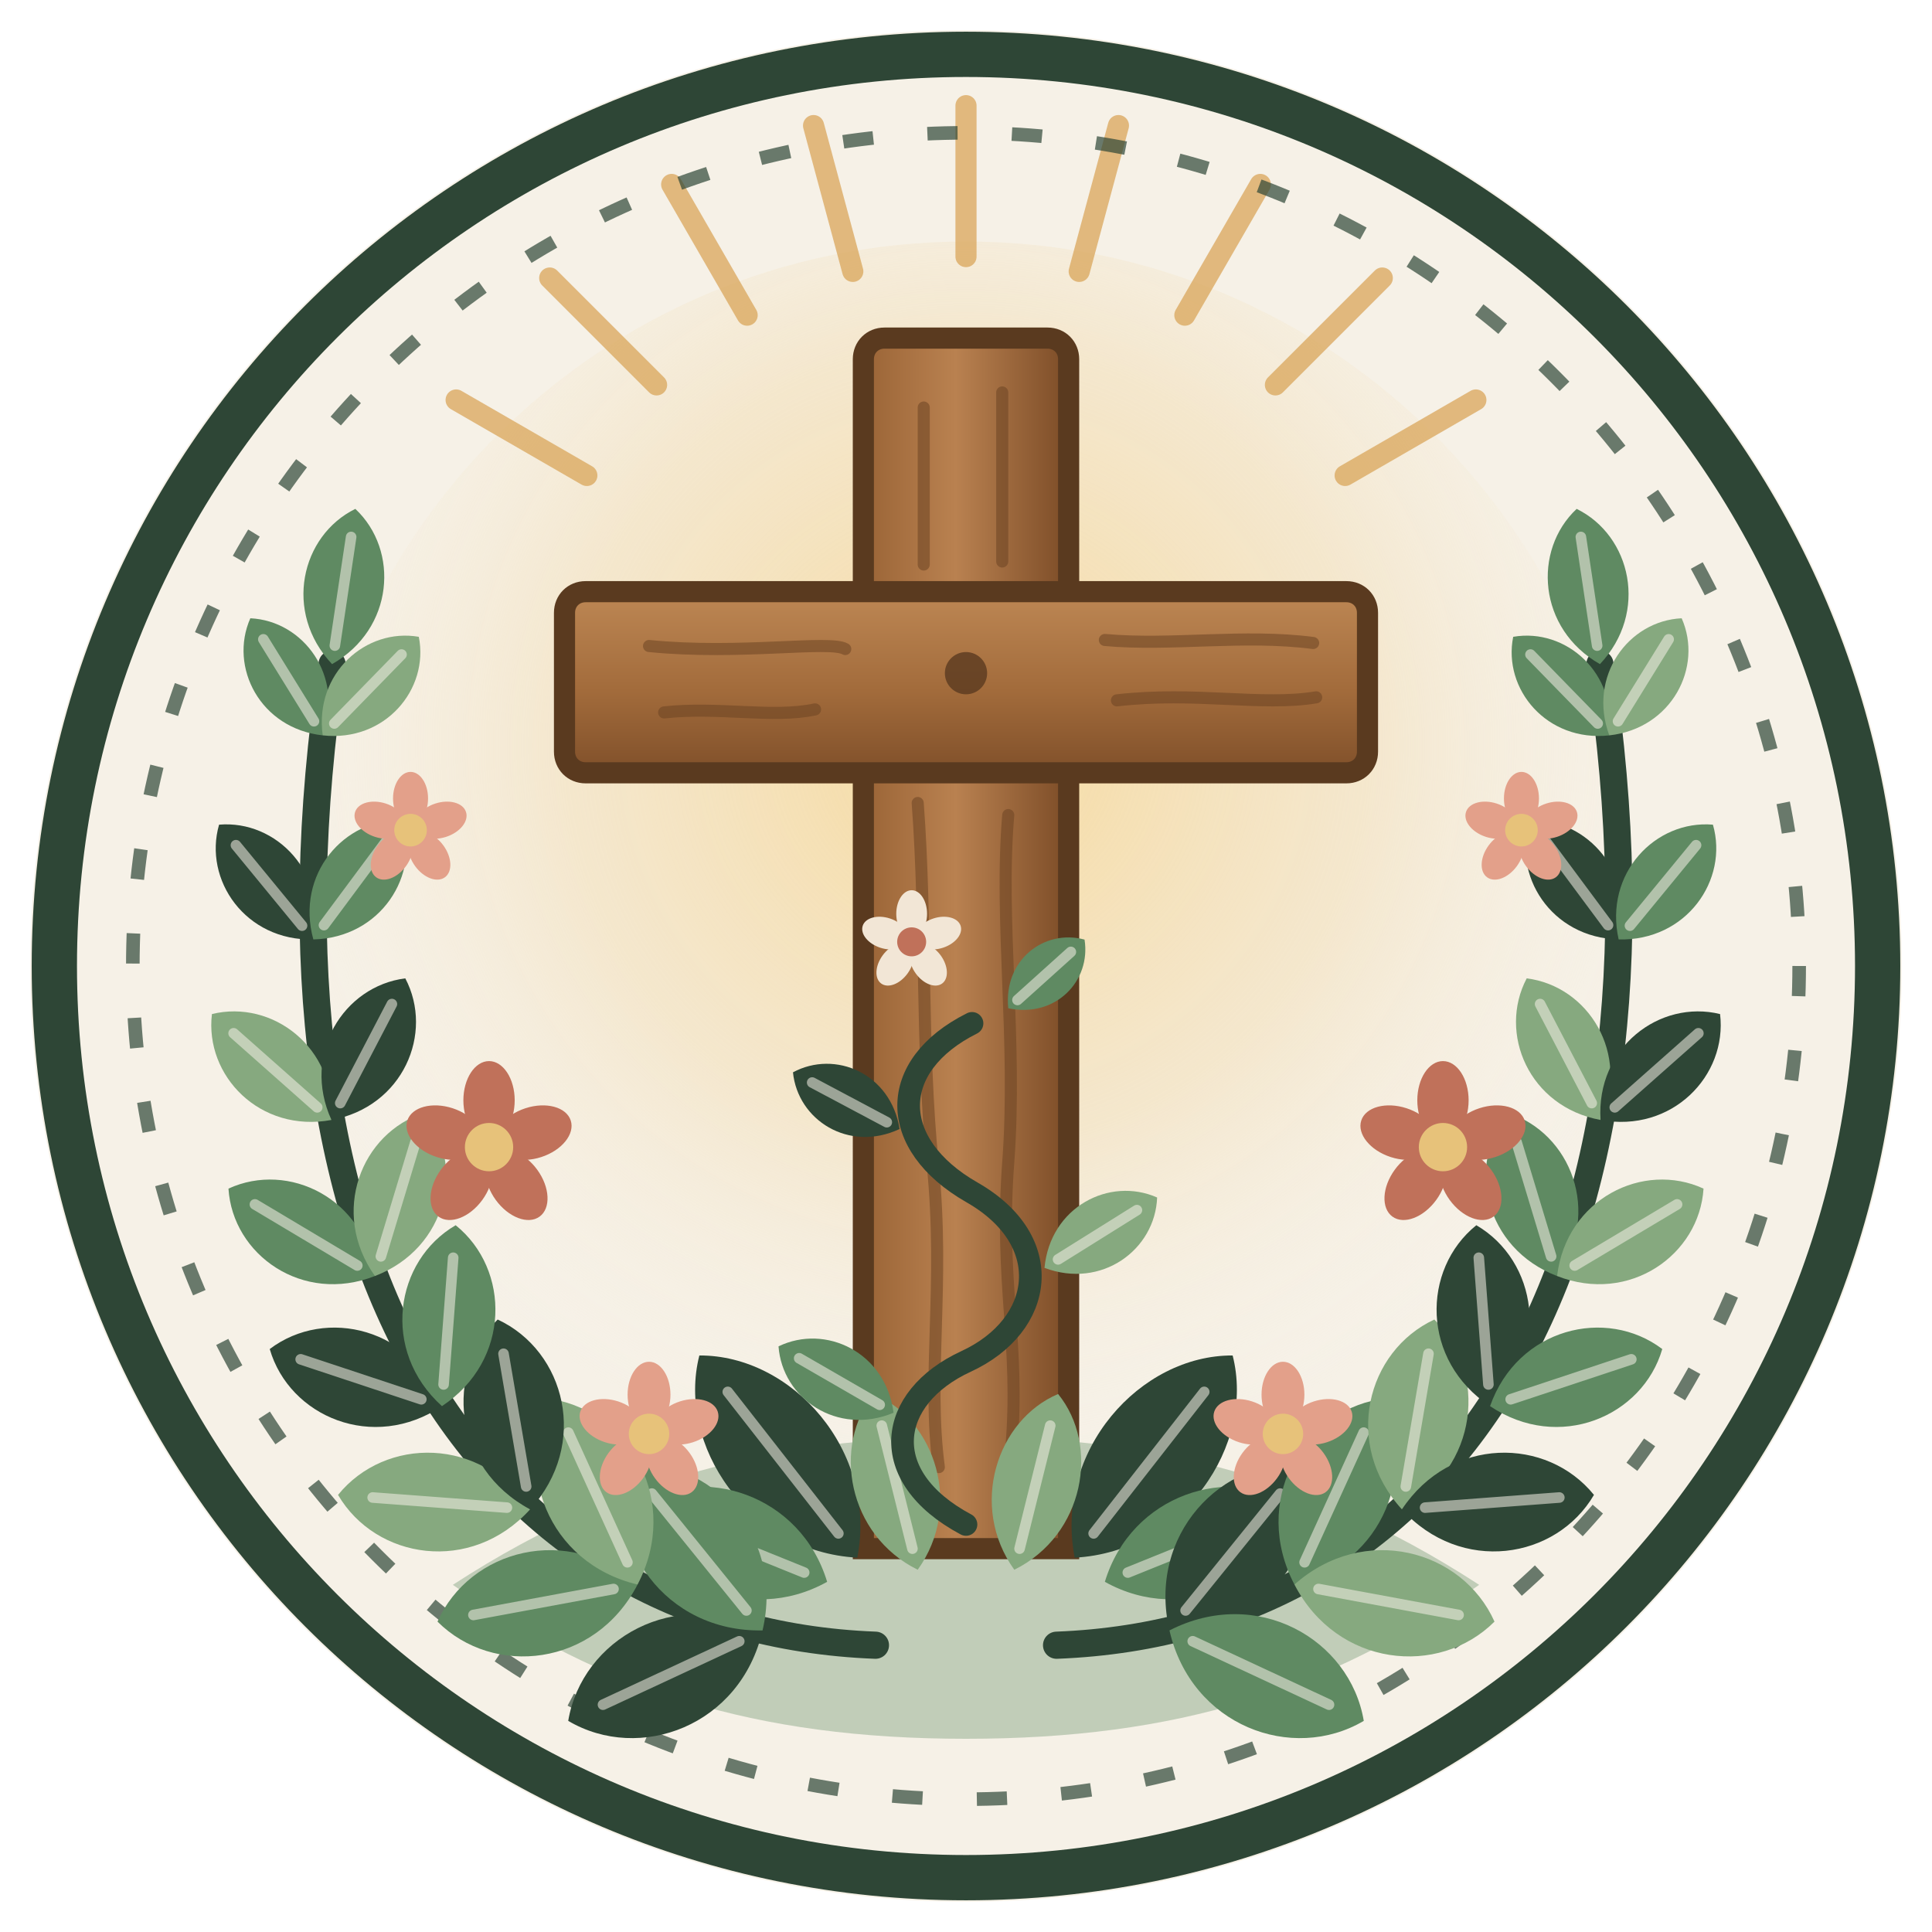
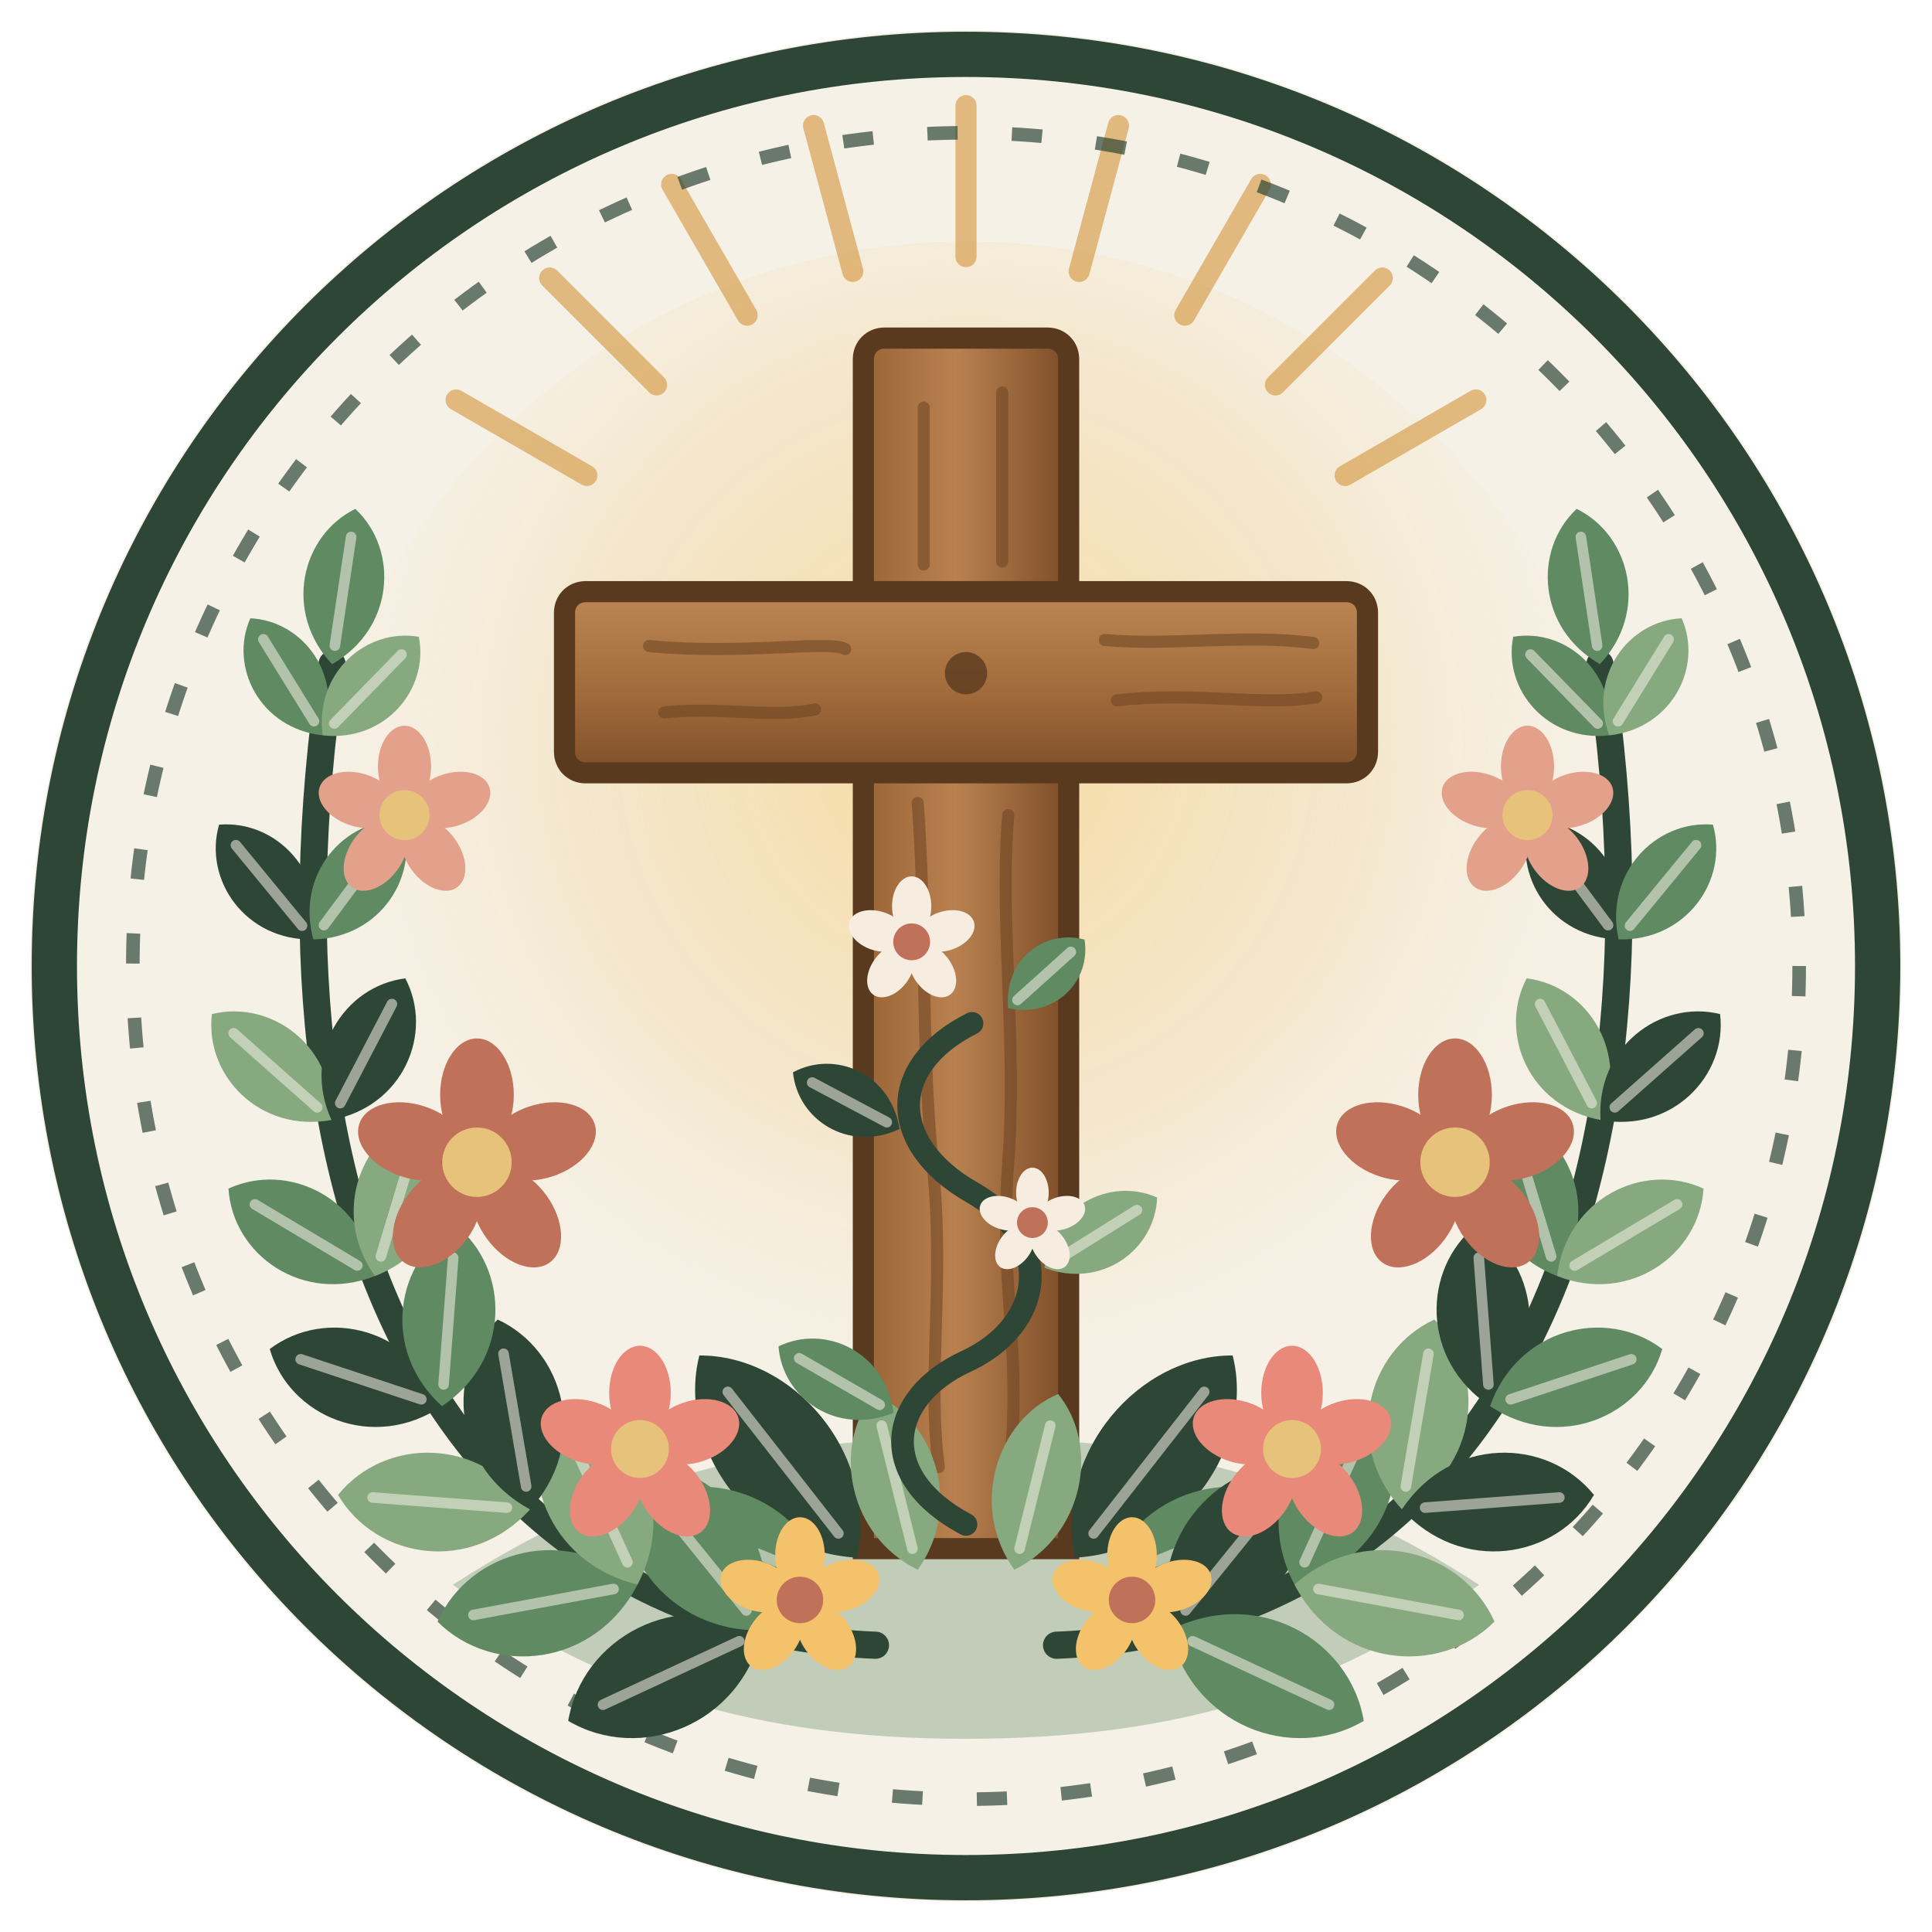
<svg xmlns="http://www.w3.org/2000/svg" viewBox="0 0 64 64" width="512" height="512">
  <defs>
    <radialGradient id="bpGlow" cx="50%" cy="38%" r="55%">
      <stop offset="0" stop-color="#f7d99a" stop-opacity=".95" />
      <stop offset=".55" stop-color="#f3dfb8" stop-opacity=".55" />
      <stop offset="1" stop-color="#f6f1e7" stop-opacity="0" />
    </radialGradient>
    <linearGradient id="bpWood" x1="0" x2="1" y1="0" y2="0">
      <stop offset="0" stop-color="#9a6436" />
      <stop offset=".45" stop-color="#b98150" />
      <stop offset="1" stop-color="#7c4c27" />
    </linearGradient>
    <linearGradient id="bpWoodH" x1="0" x2="0" y1="0" y2="1">
      <stop offset="0" stop-color="#bd8754" />
      <stop offset=".55" stop-color="#a26b3b" />
      <stop offset="1" stop-color="#80502a" />
    </linearGradient>
  </defs>
  <circle cx="32" cy="32" r="31" fill="#f6f1e7" />
  <circle cx="32" cy="30" r="22" fill="url(#bpGlow)" />
  <path d="M19.44 15.75L15.11 13.25M21.75 12.75L18.21 9.21M24.75 10.44L22.25 6.11M28.25 8.99L26.95 4.16M32 8.5L32 3.5M35.75 8.99L37.05 4.16M39.25 10.44L41.75 6.11M42.25 12.75L45.79 9.21M44.56 15.75L48.89 13.25" stroke="#d9a55a" stroke-width=".7" stroke-linecap="round" opacity=".75" />
  <circle cx="32" cy="32" r="30.2" fill="none" stroke="#2e4636" stroke-width="1.5" />
  <circle cx="32" cy="32" r="27.6" fill="none" stroke="#2e4636" stroke-width=".45" stroke-dasharray="1 1.8" opacity=".7" />
  <path d="M15 52.5C21 48.6 26.5 47.6 32 47.6S43 48.6 49 52.5C44 56 39 57.6 32 57.6S20 56 15 52.5Z" fill="#5f8a62" opacity=".35" />
  <path d="M29.3 11.2h5.4c.4 0 .7.3.7.7v39.4H28.6V11.9c0-.4.3-.7.7-.7Z" fill="url(#bpWood)" stroke="#5a3a1f" stroke-width=".7" />
  <path d="M19.4 19.6h25.2c.4 0 .7.3.7.7v4.6c0 .4-.3.7-.7.7H19.4c-.4 0-.7-.3-.7-.7v-4.6c0-.4.3-.7.7-.7Z" fill="url(#bpWoodH)" stroke="#5a3a1f" stroke-width=".7" />
  <path d="M30.6 13.5v5.2M33.2 13v5.6M30.4 26.6c.3 4 .1 8 .5 12s-.2 7 .2 10M33.4 27c-.3 3.5.3 7.5 0 11.5s.4 6 .1 9.5M21.5 21.4c3 .3 6 -.2 6.5.1M37 23.2c2.6-.3 4.8.2 6.6-.1M22 23.6c1.8-.2 3.6.2 5-.1M36.6 21.2c2.2.2 4.6-.2 6.9.1" stroke="#6b4322" stroke-width=".4" stroke-linecap="round" fill="none" opacity=".55" />
  <circle cx="32" cy="22.3" r=".7" fill="#5a3a1f" opacity=".8" />
  <path transform="translate(28.4 51.6) rotate(-38)" d="M0 0C2.73 -2.38 2.42 -6.63 0 -8.5C-2.42 -6.63 -2.73 -2.38 0 0Z" fill="#2e4636" />
  <path transform="translate(28.4 51.6) rotate(-38)" d="M0 -1.02V-6.97" stroke="#f6f1e7" stroke-width=".35" stroke-linecap="round" opacity=".55" />
  <path transform="translate(35.6 51.6) rotate(38)" d="M0 0C2.73 -2.38 2.42 -6.63 0 -8.5C-2.42 -6.63 -2.73 -2.38 0 0Z" fill="#2e4636" />
  <path transform="translate(35.6 51.6) rotate(38)" d="M0 -1.02V-6.97" stroke="#f6f1e7" stroke-width=".35" stroke-linecap="round" opacity=".55" />
  <path transform="translate(27.4 52.4) rotate(-68)" d="M0 0C2.36 -1.9 2.09 -5.3 0 -6.8C-2.09 -5.3 -2.36 -1.9 0 0Z" fill="#5f8a62" />
  <path transform="translate(27.4 52.4) rotate(-68)" d="M0 -0.82V-5.58" stroke="#f6f1e7" stroke-width=".35" stroke-linecap="round" opacity=".55" />
  <path transform="translate(36.6 52.4) rotate(68)" d="M0 0C2.36 -1.9 2.09 -5.3 0 -6.8C-2.09 -5.3 -2.36 -1.9 0 0Z" fill="#5f8a62" />
  <path transform="translate(36.6 52.4) rotate(68)" d="M0 -0.82V-5.58" stroke="#f6f1e7" stroke-width=".35" stroke-linecap="round" opacity=".55" />
  <path transform="translate(30.4 52) rotate(-14)" d="M0 0C1.98 -1.68 1.76 -4.68 0 -6C-1.76 -4.68 -1.98 -1.68 0 0Z" fill="#86a97f" />
  <path transform="translate(30.4 52) rotate(-14)" d="M0 -0.72V-4.92" stroke="#f6f1e7" stroke-width=".35" stroke-linecap="round" opacity=".55" />
  <path transform="translate(33.6 52) rotate(14)" d="M0 0C1.98 -1.68 1.76 -4.68 0 -6C-1.76 -4.68 -1.98 -1.68 0 0Z" fill="#86a97f" />
  <path transform="translate(33.6 52) rotate(14)" d="M0 -0.72V-4.92" stroke="#f6f1e7" stroke-width=".35" stroke-linecap="round" opacity=".55" />
  <path d="M32 50.5c-3-1.6-2.6-4.2 0-5.4s3-4 .2-5.6-2.8-4.2 0-5.6" fill="none" stroke="#2e4636" stroke-width=".75" stroke-linecap="round" />
  <path transform="translate(29.6 46.8) rotate(-60)" d="M0 0C1.61 -1.23 1.43 -3.43 0 -4.4C-1.43 -3.43 -1.61 -1.23 0 0Z" fill="#5f8a62" />
  <path transform="translate(29.6 46.8) rotate(-60)" d="M0 -0.53V-3.61" stroke="#f6f1e7" stroke-width=".35" stroke-linecap="round" opacity=".55" />
  <path transform="translate(34.6 42) rotate(58)" d="M0 0C1.61 -1.23 1.43 -3.43 0 -4.4C-1.43 -3.43 -1.61 -1.23 0 0Z" fill="#86a97f" />
  <path transform="translate(34.6 42) rotate(58)" d="M0 -0.53V-3.61" stroke="#f6f1e7" stroke-width=".35" stroke-linecap="round" opacity=".55" />
  <path transform="translate(29.8 37.4) rotate(-62)" d="M0 0C1.49 -1.12 1.32 -3.12 0 -4C-1.32 -3.12 -1.49 -1.12 0 0Z" fill="#2e4636" />
  <path transform="translate(29.8 37.4) rotate(-62)" d="M0 -0.48V-3.28" stroke="#f6f1e7" stroke-width=".35" stroke-linecap="round" opacity=".55" />
  <path transform="translate(33.4 33.4) rotate(48)" d="M0 0C1.3 -0.95 1.16 -2.65 0 -3.4C-1.16 -2.65 -1.3 -0.95 0 0Z" fill="#5f8a62" />
  <path transform="translate(33.4 33.4) rotate(48)" d="M0 -0.41V-2.79" stroke="#f6f1e7" stroke-width=".35" stroke-linecap="round" opacity=".55" />
  <path d="M29 54.5C16 54 8 42 11 22" fill="none" stroke="#2e4636" stroke-width=".9" stroke-linecap="round" />
  <path transform="translate(25.26 54.01) rotate(-114.96)" d="M0 0C2.56 -1.99 2.27 -5.54 0 -7.1C-2.27 -5.54 -2.56 -1.99 0 0Z" fill="#2e4636" />
  <path transform="translate(25.26 54.01) rotate(-114.96)" d="M0 -0.85V-5.83" stroke="#f6f1e7" stroke-width=".35" stroke-linecap="round" opacity=".55" />
  <path transform="translate(25.26 54.01) rotate(-38.96)" d="M0 0C2.56 -1.99 2.27 -5.54 0 -7.1C-2.27 -5.54 -2.56 -1.99 0 0Z" fill="#5f8a62" />
  <path transform="translate(25.26 54.01) rotate(-38.96)" d="M0 -0.85V-5.83" stroke="#f6f1e7" stroke-width=".35" stroke-linecap="round" opacity=".55" />
  <path transform="translate(21.12 52.49) rotate(-100.5)" d="M0 0C2.43 -1.89 2.15 -5.26 0 -6.74C-2.15 -5.26 -2.43 -1.89 0 0Z" fill="#5f8a62" />
  <path transform="translate(21.12 52.49) rotate(-100.5)" d="M0 -0.81V-5.53" stroke="#f6f1e7" stroke-width=".35" stroke-linecap="round" opacity=".55" />
  <path transform="translate(21.12 52.49) rotate(-24.5)" d="M0 0C2.43 -1.89 2.15 -5.26 0 -6.74C-2.15 -5.26 -2.43 -1.89 0 0Z" fill="#86a97f" />
  <path transform="translate(21.12 52.49) rotate(-24.5)" d="M0 -0.81V-5.53" stroke="#f6f1e7" stroke-width=".35" stroke-linecap="round" opacity=".55" />
  <path transform="translate(17.56 50) rotate(-85.69)" d="M0 0C2.3 -1.79 2.04 -4.97 0 -6.38C-2.04 -4.97 -2.3 -1.79 0 0Z" fill="#86a97f" />
  <path transform="translate(17.56 50) rotate(-85.69)" d="M0 -0.77V-5.23" stroke="#f6f1e7" stroke-width=".35" stroke-linecap="round" opacity=".55" />
  <path transform="translate(17.56 50) rotate(-9.69)" d="M0 0C2.3 -1.79 2.04 -4.97 0 -6.38C-2.04 -4.97 -2.3 -1.79 0 0Z" fill="#2e4636" />
  <path transform="translate(17.56 50) rotate(-9.69)" d="M0 -0.77V-5.23" stroke="#f6f1e7" stroke-width=".35" stroke-linecap="round" opacity=".55" />
  <path transform="translate(14.64 46.58) rotate(-71.66)" d="M0 0C2.17 -1.68 1.92 -4.69 0 -6.01C-1.92 -4.69 -2.17 -1.68 0 0Z" fill="#2e4636" />
  <path transform="translate(14.64 46.58) rotate(-71.66)" d="M0 -0.72V-4.93" stroke="#f6f1e7" stroke-width=".35" stroke-linecap="round" opacity=".55" />
  <path transform="translate(14.64 46.58) rotate(4.34)" d="M0 0C2.17 -1.68 1.92 -4.69 0 -6.01C-1.92 -4.69 -2.17 -1.68 0 0Z" fill="#5f8a62" />
  <path transform="translate(14.64 46.58) rotate(4.34)" d="M0 -0.72V-4.93" stroke="#f6f1e7" stroke-width=".35" stroke-linecap="round" opacity=".55" />
  <path transform="translate(12.42 42.27) rotate(-59.17)" d="M0 0C2.04 -1.58 1.81 -4.41 0 -5.65C-1.81 -4.41 -2.04 -1.58 0 0Z" fill="#5f8a62" />
  <path transform="translate(12.42 42.27) rotate(-59.17)" d="M0 -0.68V-4.63" stroke="#f6f1e7" stroke-width=".35" stroke-linecap="round" opacity=".55" />
  <path transform="translate(12.42 42.27) rotate(16.83)" d="M0 0C2.04 -1.58 1.81 -4.41 0 -5.65C-1.81 -4.41 -2.04 -1.58 0 0Z" fill="#86a97f" />
  <path transform="translate(12.42 42.27) rotate(16.83)" d="M0 -0.68V-4.63" stroke="#f6f1e7" stroke-width=".35" stroke-linecap="round" opacity=".55" />
  <path transform="translate(10.98 37.1) rotate(-48.46)" d="M0 0C1.9 -1.48 1.69 -4.12 0 -5.29C-1.69 -4.12 -1.9 -1.48 0 0Z" fill="#86a97f" />
  <path transform="translate(10.98 37.1) rotate(-48.46)" d="M0 -0.63V-4.33" stroke="#f6f1e7" stroke-width=".35" stroke-linecap="round" opacity=".55" />
  <path transform="translate(10.98 37.1) rotate(27.54)" d="M0 0C1.9 -1.48 1.69 -4.12 0 -5.29C-1.69 -4.12 -1.9 -1.48 0 0Z" fill="#2e4636" />
  <path transform="translate(10.98 37.1) rotate(27.54)" d="M0 -0.63V-4.33" stroke="#f6f1e7" stroke-width=".35" stroke-linecap="round" opacity=".55" />
  <path transform="translate(10.38 31.12) rotate(-39.4)" d="M0 0C1.77 -1.38 1.57 -3.84 0 -4.92C-1.57 -3.84 -1.77 -1.38 0 0Z" fill="#2e4636" />
  <path transform="translate(10.38 31.12) rotate(-39.4)" d="M0 -0.59V-4.04" stroke="#f6f1e7" stroke-width=".35" stroke-linecap="round" opacity=".55" />
  <path transform="translate(10.38 31.12) rotate(36.6)" d="M0 0C1.77 -1.38 1.57 -3.84 0 -4.92C-1.57 -3.84 -1.77 -1.38 0 0Z" fill="#5f8a62" />
  <path transform="translate(10.38 31.12) rotate(36.6)" d="M0 -0.59V-4.04" stroke="#f6f1e7" stroke-width=".35" stroke-linecap="round" opacity=".55" />
  <path transform="translate(10.69 24.36) rotate(-31.72)" d="M0 0C1.64 -1.28 1.46 -3.56 0 -4.56C-1.46 -3.56 -1.64 -1.28 0 0Z" fill="#5f8a62" />
  <path transform="translate(10.69 24.36) rotate(-31.72)" d="M0 -0.55V-3.74" stroke="#f6f1e7" stroke-width=".35" stroke-linecap="round" opacity=".55" />
  <path transform="translate(10.69 24.36) rotate(44.28)" d="M0 0C1.64 -1.28 1.46 -3.56 0 -4.56C-1.46 -3.56 -1.64 -1.28 0 0Z" fill="#86a97f" />
  <path transform="translate(10.69 24.36) rotate(44.28)" d="M0 -0.55V-3.74" stroke="#f6f1e7" stroke-width=".35" stroke-linecap="round" opacity=".55" />
  <path transform="translate(11 22) rotate(8.53)" d="M0 0C1.86 -1.46 1.65 -4.06 0 -5.2C-1.65 -4.06 -1.86 -1.46 0 0Z" fill="#5f8a62" />
  <path transform="translate(11 22) rotate(8.53)" d="M0 -0.62V-4.26" stroke="#f6f1e7" stroke-width=".35" stroke-linecap="round" opacity=".55" />
  <path d="M35 54.5C48 54 56 42 53 22" fill="none" stroke="#2e4636" stroke-width=".9" stroke-linecap="round" />
  <path transform="translate(38.74 54.01) rotate(38.96)" d="M0 0C2.56 -1.99 2.27 -5.54 0 -7.1C-2.27 -5.54 -2.56 -1.99 0 0Z" fill="#2e4636" />
  <path transform="translate(38.74 54.01) rotate(38.96)" d="M0 -0.85V-5.83" stroke="#f6f1e7" stroke-width=".35" stroke-linecap="round" opacity=".55" />
  <path transform="translate(38.74 54.01) rotate(114.96)" d="M0 0C2.56 -1.99 2.27 -5.54 0 -7.1C-2.27 -5.54 -2.56 -1.99 0 0Z" fill="#5f8a62" />
  <path transform="translate(38.74 54.01) rotate(114.96)" d="M0 -0.85V-5.83" stroke="#f6f1e7" stroke-width=".35" stroke-linecap="round" opacity=".55" />
  <path transform="translate(42.88 52.49) rotate(24.5)" d="M0 0C2.43 -1.89 2.15 -5.26 0 -6.74C-2.15 -5.26 -2.43 -1.89 0 0Z" fill="#5f8a62" />
  <path transform="translate(42.88 52.49) rotate(24.5)" d="M0 -0.81V-5.53" stroke="#f6f1e7" stroke-width=".35" stroke-linecap="round" opacity=".55" />
  <path transform="translate(42.88 52.49) rotate(100.5)" d="M0 0C2.43 -1.89 2.15 -5.26 0 -6.74C-2.15 -5.26 -2.43 -1.89 0 0Z" fill="#86a97f" />
  <path transform="translate(42.88 52.49) rotate(100.5)" d="M0 -0.81V-5.53" stroke="#f6f1e7" stroke-width=".35" stroke-linecap="round" opacity=".55" />
  <path transform="translate(46.44 50) rotate(9.69)" d="M0 0C2.3 -1.79 2.04 -4.97 0 -6.38C-2.04 -4.97 -2.3 -1.79 0 0Z" fill="#86a97f" />
  <path transform="translate(46.44 50) rotate(9.69)" d="M0 -0.77V-5.23" stroke="#f6f1e7" stroke-width=".35" stroke-linecap="round" opacity=".55" />
  <path transform="translate(46.44 50) rotate(85.69)" d="M0 0C2.3 -1.79 2.04 -4.97 0 -6.38C-2.04 -4.97 -2.3 -1.79 0 0Z" fill="#2e4636" />
  <path transform="translate(46.44 50) rotate(85.69)" d="M0 -0.77V-5.23" stroke="#f6f1e7" stroke-width=".35" stroke-linecap="round" opacity=".55" />
  <path transform="translate(49.36 46.58) rotate(-4.34)" d="M0 0C2.17 -1.68 1.92 -4.69 0 -6.01C-1.92 -4.69 -2.17 -1.68 0 0Z" fill="#2e4636" />
  <path transform="translate(49.36 46.58) rotate(-4.34)" d="M0 -0.72V-4.93" stroke="#f6f1e7" stroke-width=".35" stroke-linecap="round" opacity=".55" />
  <path transform="translate(49.36 46.58) rotate(71.66)" d="M0 0C2.17 -1.68 1.92 -4.69 0 -6.01C-1.92 -4.69 -2.17 -1.68 0 0Z" fill="#5f8a62" />
  <path transform="translate(49.36 46.58) rotate(71.66)" d="M0 -0.72V-4.93" stroke="#f6f1e7" stroke-width=".35" stroke-linecap="round" opacity=".55" />
  <path transform="translate(51.58 42.27) rotate(-16.83)" d="M0 0C2.04 -1.58 1.81 -4.41 0 -5.65C-1.81 -4.41 -2.04 -1.58 0 0Z" fill="#5f8a62" />
  <path transform="translate(51.58 42.27) rotate(-16.83)" d="M0 -0.68V-4.63" stroke="#f6f1e7" stroke-width=".35" stroke-linecap="round" opacity=".55" />
  <path transform="translate(51.58 42.27) rotate(59.17)" d="M0 0C2.04 -1.58 1.81 -4.41 0 -5.65C-1.81 -4.41 -2.04 -1.58 0 0Z" fill="#86a97f" />
  <path transform="translate(51.58 42.27) rotate(59.17)" d="M0 -0.68V-4.63" stroke="#f6f1e7" stroke-width=".35" stroke-linecap="round" opacity=".55" />
  <path transform="translate(53.02 37.1) rotate(-27.54)" d="M0 0C1.9 -1.48 1.69 -4.12 0 -5.29C-1.69 -4.12 -1.9 -1.48 0 0Z" fill="#86a97f" />
  <path transform="translate(53.02 37.1) rotate(-27.54)" d="M0 -0.63V-4.33" stroke="#f6f1e7" stroke-width=".35" stroke-linecap="round" opacity=".55" />
  <path transform="translate(53.02 37.1) rotate(48.46)" d="M0 0C1.9 -1.48 1.69 -4.12 0 -5.29C-1.69 -4.12 -1.9 -1.48 0 0Z" fill="#2e4636" />
  <path transform="translate(53.02 37.1) rotate(48.46)" d="M0 -0.63V-4.33" stroke="#f6f1e7" stroke-width=".35" stroke-linecap="round" opacity=".55" />
  <path transform="translate(53.62 31.12) rotate(-36.6)" d="M0 0C1.77 -1.38 1.57 -3.84 0 -4.92C-1.57 -3.84 -1.77 -1.38 0 0Z" fill="#2e4636" />
  <path transform="translate(53.62 31.12) rotate(-36.6)" d="M0 -0.59V-4.04" stroke="#f6f1e7" stroke-width=".35" stroke-linecap="round" opacity=".55" />
  <path transform="translate(53.62 31.12) rotate(39.4)" d="M0 0C1.77 -1.38 1.57 -3.84 0 -4.92C-1.57 -3.84 -1.77 -1.38 0 0Z" fill="#5f8a62" />
  <path transform="translate(53.62 31.12) rotate(39.4)" d="M0 -0.59V-4.04" stroke="#f6f1e7" stroke-width=".35" stroke-linecap="round" opacity=".55" />
  <path transform="translate(53.31 24.36) rotate(-44.28)" d="M0 0C1.64 -1.28 1.46 -3.56 0 -4.56C-1.46 -3.56 -1.64 -1.28 0 0Z" fill="#5f8a62" />
  <path transform="translate(53.31 24.36) rotate(-44.28)" d="M0 -0.55V-3.74" stroke="#f6f1e7" stroke-width=".35" stroke-linecap="round" opacity=".55" />
  <path transform="translate(53.31 24.36) rotate(31.72)" d="M0 0C1.64 -1.28 1.46 -3.56 0 -4.56C-1.46 -3.56 -1.64 -1.28 0 0Z" fill="#86a97f" />
  <path transform="translate(53.31 24.36) rotate(31.72)" d="M0 -0.55V-3.74" stroke="#f6f1e7" stroke-width=".35" stroke-linecap="round" opacity=".55" />
  <path transform="translate(53 22) rotate(-8.53)" d="M0 0C1.86 -1.46 1.65 -4.06 0 -5.2C-1.65 -4.06 -1.86 -1.46 0 0Z" fill="#5f8a62" />
  <path transform="translate(53 22) rotate(-8.53)" d="M0 -0.62V-4.26" stroke="#f6f1e7" stroke-width=".35" stroke-linecap="round" opacity=".55" />
-   <ellipse cx="16.2" cy="36.45" rx="1.3" ry="0.85" transform="rotate(-90 16.2 36.45)" fill="#c0715a" />
-   <ellipse cx="17.67" cy="37.52" rx="1.3" ry="0.85" transform="rotate(-18 17.67 37.52)" fill="#c0715a" />
-   <ellipse cx="17.11" cy="39.25" rx="1.3" ry="0.85" transform="rotate(54 17.11 39.25)" fill="#c0715a" />
-   <ellipse cx="15.29" cy="39.25" rx="1.3" ry="0.85" transform="rotate(126 15.29 39.25)" fill="#c0715a" />
-   <ellipse cx="14.73" cy="37.52" rx="1.3" ry="0.85" transform="rotate(198 14.73 37.52)" fill="#c0715a" />
-   <circle cx="16.2" cy="38" r="0.8" fill="#e7c27a" />
-   <ellipse cx="47.8" cy="36.45" rx="1.3" ry="0.85" transform="rotate(-90 47.8 36.45)" fill="#c0715a" />
-   <ellipse cx="49.27" cy="37.52" rx="1.3" ry="0.85" transform="rotate(-18 49.27 37.52)" fill="#c0715a" />
-   <ellipse cx="48.71" cy="39.25" rx="1.3" ry="0.85" transform="rotate(54 48.71 39.25)" fill="#c0715a" />
-   <ellipse cx="46.89" cy="39.25" rx="1.3" ry="0.85" transform="rotate(126 46.89 39.25)" fill="#c0715a" />
-   <ellipse cx="46.33" cy="37.52" rx="1.3" ry="0.85" transform="rotate(198 46.33 37.52)" fill="#c0715a" />
-   <circle cx="47.8" cy="38" r="0.8" fill="#e7c27a" />
-   <ellipse cx="21.5" cy="46.2" rx="1.09" ry="0.71" transform="rotate(-90 21.5 46.2)" fill="#e3a08a" />
-   <ellipse cx="22.74" cy="47.1" rx="1.09" ry="0.71" transform="rotate(-18 22.74 47.1)" fill="#e3a08a" />
-   <ellipse cx="22.27" cy="48.55" rx="1.09" ry="0.71" transform="rotate(54 22.27 48.55)" fill="#e3a08a" />
-   <ellipse cx="20.73" cy="48.55" rx="1.09" ry="0.71" transform="rotate(126 20.73 48.55)" fill="#e3a08a" />
-   <ellipse cx="20.26" cy="47.1" rx="1.09" ry="0.71" transform="rotate(198 20.26 47.1)" fill="#e3a08a" />
-   <circle cx="21.5" cy="47.5" r="0.67" fill="#e7c27a" />
-   <ellipse cx="42.5" cy="46.2" rx="1.09" ry="0.71" transform="rotate(-90 42.5 46.2)" fill="#e3a08a" />
-   <ellipse cx="43.74" cy="47.1" rx="1.09" ry="0.71" transform="rotate(-18 43.74 47.1)" fill="#e3a08a" />
-   <ellipse cx="43.27" cy="48.55" rx="1.09" ry="0.71" transform="rotate(54 43.27 48.55)" fill="#e3a08a" />
-   <ellipse cx="41.73" cy="48.55" rx="1.09" ry="0.71" transform="rotate(126 41.73 48.55)" fill="#e3a08a" />
-   <ellipse cx="41.26" cy="47.1" rx="1.09" ry="0.71" transform="rotate(198 41.26 47.1)" fill="#e3a08a" />
-   <circle cx="42.5" cy="47.5" r="0.67" fill="#e7c27a" />
-   <ellipse cx="13.6" cy="26.45" rx="0.88" ry="0.58" transform="rotate(-90 13.6 26.45)" fill="#e3a08a" />
-   <ellipse cx="14.6" cy="27.17" rx="0.88" ry="0.58" transform="rotate(-18 14.6 27.17)" fill="#e3a08a" />
-   <ellipse cx="14.22" cy="28.35" rx="0.88" ry="0.58" transform="rotate(54 14.22 28.35)" fill="#e3a08a" />
-   <ellipse cx="12.98" cy="28.35" rx="0.88" ry="0.58" transform="rotate(126 12.98 28.35)" fill="#e3a08a" />
-   <ellipse cx="12.6" cy="27.17" rx="0.88" ry="0.58" transform="rotate(198 12.6 27.17)" fill="#e3a08a" />
-   <circle cx="13.6" cy="27.5" r="0.54" fill="#e7c27a" />
-   <ellipse cx="50.4" cy="26.45" rx="0.88" ry="0.58" transform="rotate(-90 50.4 26.45)" fill="#e3a08a" />
-   <ellipse cx="51.4" cy="27.17" rx="0.88" ry="0.58" transform="rotate(-18 51.4 27.17)" fill="#e3a08a" />
-   <ellipse cx="51.02" cy="28.35" rx="0.88" ry="0.58" transform="rotate(54 51.02 28.35)" fill="#e3a08a" />
-   <ellipse cx="49.78" cy="28.35" rx="0.88" ry="0.58" transform="rotate(126 49.78 28.35)" fill="#e3a08a" />
-   <ellipse cx="49.4" cy="27.17" rx="0.88" ry="0.58" transform="rotate(198 49.4 27.17)" fill="#e3a08a" />
-   <circle cx="50.4" cy="27.5" r="0.54" fill="#e7c27a" />
-   <ellipse cx="30.2" cy="30.27" rx="0.78" ry="0.51" transform="rotate(-90 30.2 30.27)" fill="#f2e6d6" />
-   <ellipse cx="31.08" cy="30.91" rx="0.78" ry="0.51" transform="rotate(-18 31.08 30.91)" fill="#f2e6d6" />
-   <ellipse cx="30.75" cy="31.95" rx="0.78" ry="0.51" transform="rotate(54 30.75 31.95)" fill="#f2e6d6" />
-   <ellipse cx="29.65" cy="31.95" rx="0.78" ry="0.51" transform="rotate(126 29.65 31.95)" fill="#f2e6d6" />
-   <ellipse cx="29.32" cy="30.91" rx="0.78" ry="0.51" transform="rotate(198 29.32 30.91)" fill="#f2e6d6" />
-   <circle cx="30.2" cy="31.2" r="0.48" fill="#c0715a" />
+   <ellipse cx="15.8" cy="36.27" rx="1.87" ry="1.22" transform="rotate(-90 15.8 36.27)" fill="#c0715a" />
+   <ellipse cx="17.92" cy="37.81" rx="1.87" ry="1.22" transform="rotate(-18 17.92 37.81)" fill="#c0715a" />
+   <ellipse cx="17.11" cy="40.31" rx="1.87" ry="1.22" transform="rotate(54 17.11 40.31)" fill="#c0715a" />
+   <ellipse cx="14.49" cy="40.31" rx="1.87" ry="1.22" transform="rotate(126 14.49 40.31)" fill="#c0715a" />
+   <ellipse cx="13.68" cy="37.81" rx="1.87" ry="1.22" transform="rotate(198 13.68 37.81)" fill="#c0715a" />
+   <circle cx="15.8" cy="38.5" r="1.15" fill="#e7c27a" />
+   <ellipse cx="48.2" cy="36.27" rx="1.87" ry="1.22" transform="rotate(-90 48.2 36.27)" fill="#c0715a" />
+   <ellipse cx="50.32" cy="37.81" rx="1.87" ry="1.22" transform="rotate(-18 50.32 37.81)" fill="#c0715a" />
+   <ellipse cx="49.51" cy="40.31" rx="1.87" ry="1.22" transform="rotate(54 49.51 40.31)" fill="#c0715a" />
+   <ellipse cx="46.89" cy="40.31" rx="1.87" ry="1.22" transform="rotate(126 46.89 40.31)" fill="#c0715a" />
+   <ellipse cx="46.08" cy="37.81" rx="1.87" ry="1.22" transform="rotate(198 46.08 37.81)" fill="#c0715a" />
+   <circle cx="48.2" cy="38.5" r="1.15" fill="#e7c27a" />
+   <ellipse cx="21.2" cy="46.14" rx="1.56" ry="1.02" transform="rotate(-90 21.2 46.14)" fill="#e8897a" />
+   <ellipse cx="22.97" cy="47.43" rx="1.56" ry="1.02" transform="rotate(-18 22.97 47.43)" fill="#e8897a" />
+   <ellipse cx="22.29" cy="49.5" rx="1.56" ry="1.02" transform="rotate(54 22.29 49.5)" fill="#e8897a" />
+   <ellipse cx="20.11" cy="49.5" rx="1.56" ry="1.02" transform="rotate(126 20.11 49.5)" fill="#e8897a" />
+   <ellipse cx="19.43" cy="47.43" rx="1.56" ry="1.02" transform="rotate(198 19.43 47.43)" fill="#e8897a" />
+   <circle cx="21.2" cy="48" r="0.96" fill="#e7c27a" />
+   <ellipse cx="42.8" cy="46.14" rx="1.56" ry="1.02" transform="rotate(-90 42.8 46.14)" fill="#e8897a" />
+   <ellipse cx="44.57" cy="47.43" rx="1.56" ry="1.02" transform="rotate(-18 44.57 47.43)" fill="#e8897a" />
+   <ellipse cx="43.89" cy="49.5" rx="1.56" ry="1.02" transform="rotate(54 43.89 49.5)" fill="#e8897a" />
+   <ellipse cx="41.71" cy="49.5" rx="1.56" ry="1.02" transform="rotate(126 41.71 49.5)" fill="#e8897a" />
+   <ellipse cx="41.03" cy="47.43" rx="1.56" ry="1.02" transform="rotate(198 41.03 47.43)" fill="#e8897a" />
+   <circle cx="42.8" cy="48" r="0.96" fill="#e7c27a" />
+   <ellipse cx="13.4" cy="25.39" rx="1.35" ry="0.88" transform="rotate(-90 13.4 25.39)" fill="#e3a08a" />
+   <ellipse cx="14.93" cy="26.5" rx="1.35" ry="0.88" transform="rotate(-18 14.93 26.5)" fill="#e3a08a" />
+   <ellipse cx="14.35" cy="28.3" rx="1.35" ry="0.88" transform="rotate(54 14.35 28.3)" fill="#e3a08a" />
+   <ellipse cx="12.45" cy="28.3" rx="1.35" ry="0.88" transform="rotate(126 12.45 28.3)" fill="#e3a08a" />
+   <ellipse cx="11.87" cy="26.5" rx="1.35" ry="0.88" transform="rotate(198 11.87 26.5)" fill="#e3a08a" />
+   <circle cx="13.4" cy="27" r="0.83" fill="#e7c27a" />
+   <ellipse cx="50.6" cy="25.39" rx="1.35" ry="0.88" transform="rotate(-90 50.6 25.39)" fill="#e3a08a" />
+   <ellipse cx="52.13" cy="26.5" rx="1.35" ry="0.88" transform="rotate(-18 52.13 26.5)" fill="#e3a08a" />
+   <ellipse cx="51.55" cy="28.3" rx="1.35" ry="0.88" transform="rotate(54 51.55 28.3)" fill="#e3a08a" />
+   <ellipse cx="49.65" cy="28.3" rx="1.35" ry="0.88" transform="rotate(126 49.65 28.3)" fill="#e3a08a" />
+   <ellipse cx="49.07" cy="26.5" rx="1.35" ry="0.88" transform="rotate(198 49.07 26.5)" fill="#e3a08a" />
+   <circle cx="50.6" cy="27" r="0.83" fill="#e7c27a" />
+   <ellipse cx="26.5" cy="51.51" rx="1.25" ry="0.82" transform="rotate(-90 26.5 51.51)" fill="#f4c26b" />
+   <ellipse cx="27.92" cy="52.54" rx="1.25" ry="0.82" transform="rotate(-18 27.92 52.54)" fill="#f4c26b" />
+   <ellipse cx="27.37" cy="54.2" rx="1.25" ry="0.82" transform="rotate(54 27.37 54.2)" fill="#f4c26b" />
+   <ellipse cx="25.63" cy="54.2" rx="1.25" ry="0.82" transform="rotate(126 25.63 54.2)" fill="#f4c26b" />
+   <ellipse cx="25.08" cy="52.54" rx="1.25" ry="0.82" transform="rotate(198 25.08 52.54)" fill="#f4c26b" />
+   <circle cx="26.5" cy="53" r="0.77" fill="#c0715a" />
+   <ellipse cx="37.5" cy="51.51" rx="1.25" ry="0.82" transform="rotate(-90 37.5 51.51)" fill="#f4c26b" />
+   <ellipse cx="38.92" cy="52.54" rx="1.25" ry="0.82" transform="rotate(-18 38.92 52.54)" fill="#f4c26b" />
+   <ellipse cx="38.37" cy="54.2" rx="1.25" ry="0.82" transform="rotate(54 38.37 54.2)" fill="#f4c26b" />
+   <ellipse cx="36.63" cy="54.2" rx="1.25" ry="0.82" transform="rotate(126 36.63 54.2)" fill="#f4c26b" />
+   <ellipse cx="36.08" cy="52.54" rx="1.25" ry="0.82" transform="rotate(198 36.08 52.54)" fill="#f4c26b" />
+   <circle cx="37.5" cy="53" r="0.77" fill="#c0715a" />
+   <ellipse cx="30.2" cy="30.02" rx="0.99" ry="0.65" transform="rotate(-90 30.2 30.02)" fill="#f7ece0" />
+   <ellipse cx="31.32" cy="30.84" rx="0.99" ry="0.65" transform="rotate(-18 31.32 30.84)" fill="#f7ece0" />
+   <ellipse cx="30.89" cy="32.15" rx="0.99" ry="0.65" transform="rotate(54 30.89 32.15)" fill="#f7ece0" />
+   <ellipse cx="29.51" cy="32.15" rx="0.99" ry="0.65" transform="rotate(126 29.51 32.15)" fill="#f7ece0" />
+   <ellipse cx="29.08" cy="30.84" rx="0.99" ry="0.65" transform="rotate(198 29.08 30.84)" fill="#f7ece0" />
+   <circle cx="30.2" cy="31.2" r="0.61" fill="#c0715a" />
+   <ellipse cx="34.2" cy="39.51" rx="0.83" ry="0.54" transform="rotate(-90 34.2 39.51)" fill="#f7ece0" />
+   <ellipse cx="35.14" cy="40.19" rx="0.83" ry="0.54" transform="rotate(-18 35.14 40.19)" fill="#f7ece0" />
+   <ellipse cx="34.78" cy="41.3" rx="0.83" ry="0.54" transform="rotate(54 34.78 41.3)" fill="#f7ece0" />
+   <ellipse cx="33.62" cy="41.3" rx="0.83" ry="0.54" transform="rotate(126 33.62 41.3)" fill="#f7ece0" />
+   <ellipse cx="33.26" cy="40.19" rx="0.83" ry="0.54" transform="rotate(198 33.26 40.19)" fill="#f7ece0" />
+   <circle cx="34.2" cy="40.5" r="0.51" fill="#c0715a" />
</svg>
